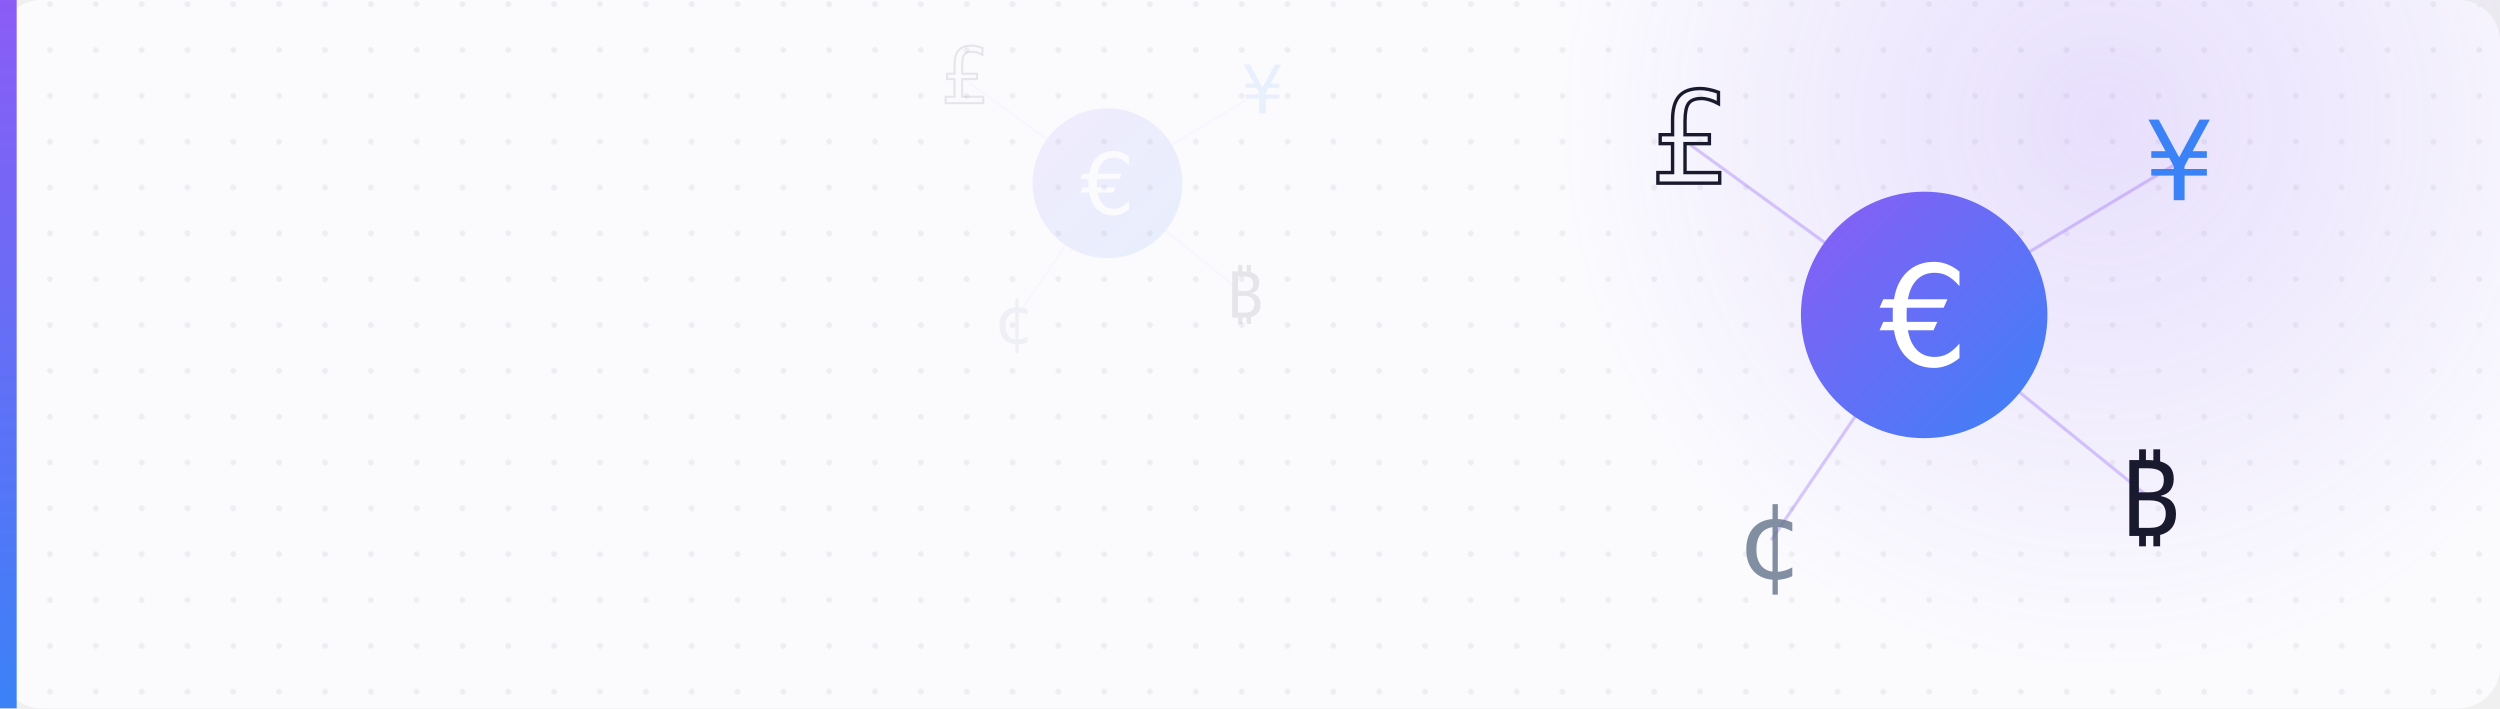
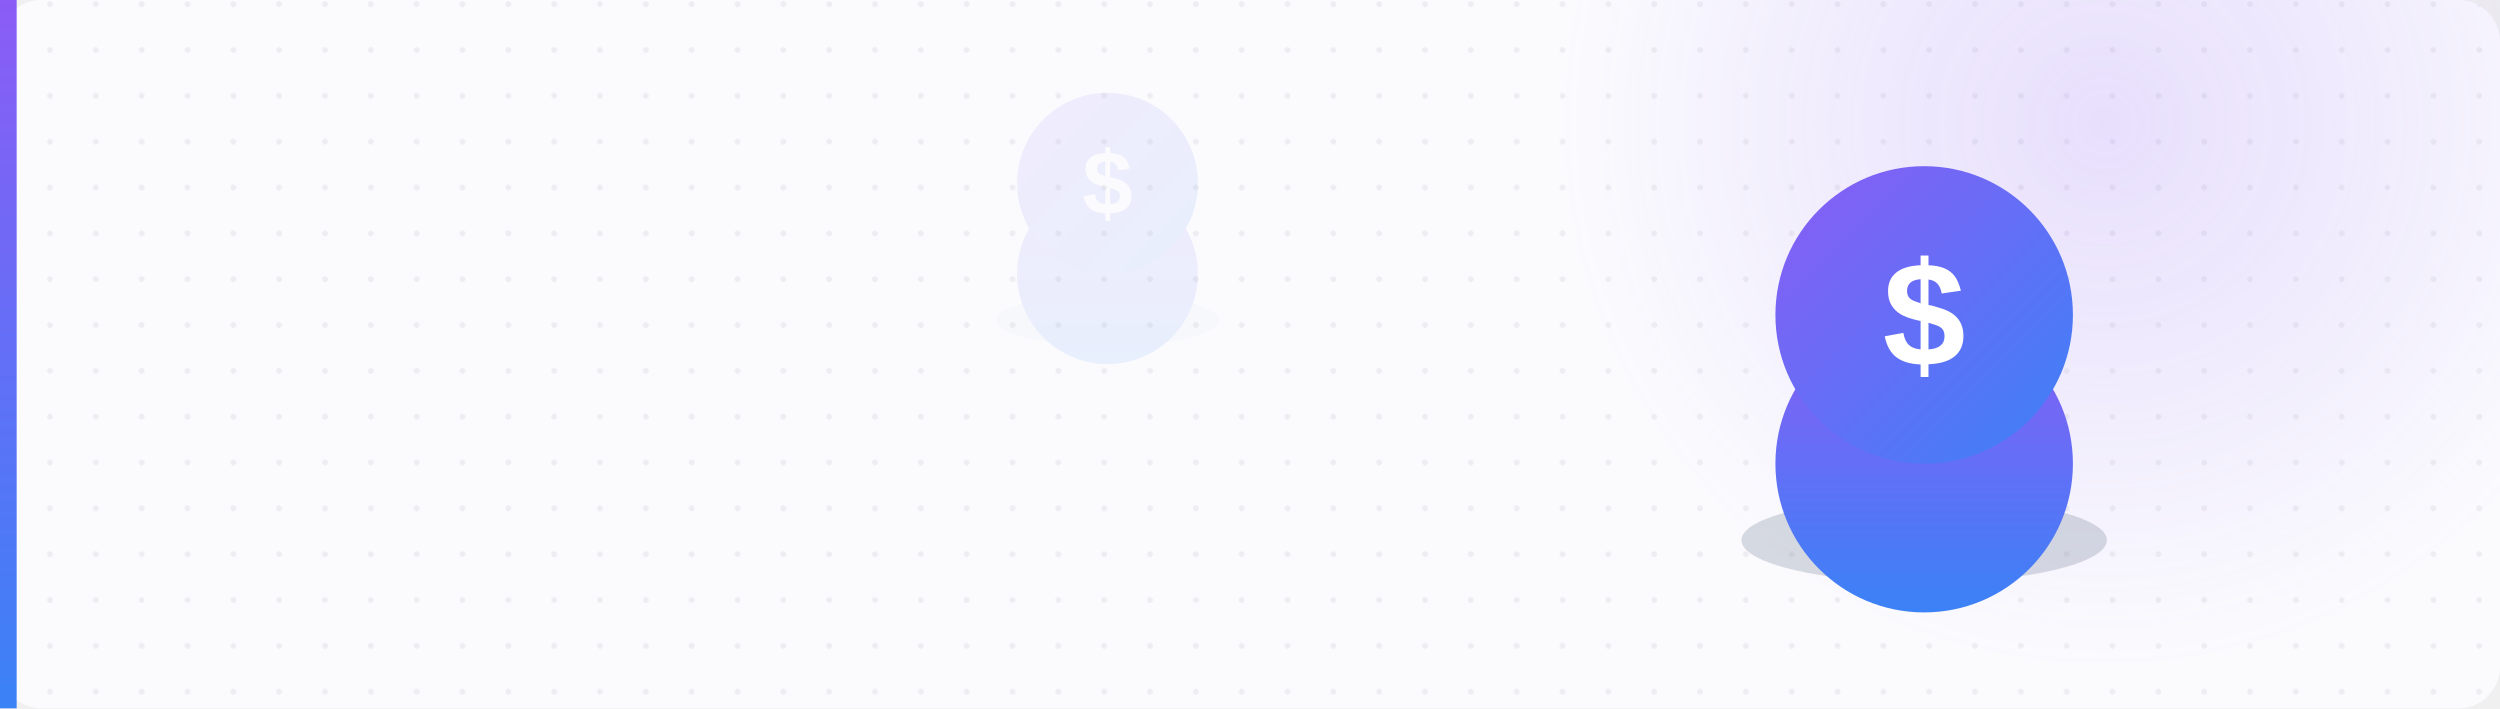
<svg xmlns="http://www.w3.org/2000/svg" viewBox="0 0 1200 340" width="1200" height="340" role="img">
  <defs>
    <linearGradient id="ghlibraryc" x1="0" y1="0" x2="1" y2="1">
      <stop offset="0" stop-color="#8b5cf6" />
      <stop offset="1" stop-color="#3b82f6" />
    </linearGradient>
    <linearGradient id="gvhlibraryc" x1="0" y1="0" x2="0" y2="1">
      <stop offset="0" stop-color="#8b5cf6" />
      <stop offset="1" stop-color="#3b82f6" />
    </linearGradient>
    <radialGradient id="glowhlibraryc" cx="0.5" cy="0.5" r="0.5">
      <stop offset="0" stop-color="#8b5cf6" stop-opacity="0.18" />
      <stop offset="1" stop-color="#8b5cf6" stop-opacity="0" />
    </radialGradient>
    <pattern id="dotshlibraryc" width="22" height="22" patternUnits="userSpaceOnUse">
      <circle cx="2" cy="2" r="1.4" fill="#1a1a2e" opacity="0.06" />
    </pattern>
  </defs>
  <rect width="1200" height="340" rx="20" fill="#FBFBFE" />
  <rect width="1200" height="340" rx="20" fill="url(#dotshlibraryc)" />
  <circle cx="1010" cy="60" r="260" fill="url(#glowhlibraryc)" />
  <rect x="0" y="0" width="8" height="340" fill="url(#gvhlibraryc)" />
  <g transform="translate(740 -10) scale(1.02)">
-     <g>
-       <line x1="180" y1="158" x2="70" y2="78" stroke="#8b5cf6" stroke-width="1.5" opacity="0.32" />
-       <line x1="180" y1="158" x2="300" y2="86" stroke="#8b5cf6" stroke-width="1.5" opacity="0.32" />
-       <line x1="180" y1="158" x2="108" y2="264" stroke="#8b5cf6" stroke-width="1.5" opacity="0.32" />
-       <line x1="180" y1="158" x2="286" y2="244" stroke="#8b5cf6" stroke-width="1.5" opacity="0.32" />
-     </g>
-     <text x="70" y="96" font-family="DejaVu Sans, sans-serif" font-size="60" fill="none" stroke="#1a1a2e" stroke-width="1.6" text-anchor="middle">£</text>
-     <text x="300" y="104" font-family="DejaVu Sans, sans-serif" font-size="52" fill="#3b82f6" text-anchor="middle">¥</text>
-     <text x="108" y="282" font-family="DejaVu Sans, sans-serif" font-size="50" fill="#64748b" text-anchor="middle" opacity="0.8">¢</text>
-     <text x="286" y="262" font-family="DejaVu Sans, sans-serif" font-size="50" fill="#1a1a2e" text-anchor="middle">₿</text>
-     <circle cx="180" cy="158" r="58" fill="url(#ghlibraryc)" />
-     <text x="180" y="182" font-family="DejaVu Sans, sans-serif" font-size="66" fill="#fff" text-anchor="middle">€</text>
+     <ellipse cx="180" cy="264" rx="86" ry="20" fill="#64748b" opacity="0.25" />
+     <circle cx="180" cy="228" r="70" fill="url(#gvhlibraryc)" />
+     <circle cx="180" cy="158" r="70" fill="url(#ghlibraryc)" />
+     <text x="180" y="182" font-family="Liberation Sans, DejaVu Sans, sans-serif" font-size="70" font-weight="700" fill="#fff" text-anchor="middle">$</text>
  </g>
  <g transform="translate(420 -10) scale(0.62)" opacity="0.10">
-     <g>
-       <line x1="180" y1="158" x2="70" y2="78" stroke="#8b5cf6" stroke-width="1.5" opacity="0.32" />
-       <line x1="180" y1="158" x2="300" y2="86" stroke="#8b5cf6" stroke-width="1.5" opacity="0.32" />
-       <line x1="180" y1="158" x2="108" y2="264" stroke="#8b5cf6" stroke-width="1.5" opacity="0.32" />
-       <line x1="180" y1="158" x2="286" y2="244" stroke="#8b5cf6" stroke-width="1.5" opacity="0.32" />
-     </g>
-     <text x="70" y="96" font-family="DejaVu Sans, sans-serif" font-size="60" fill="none" stroke="#1a1a2e" stroke-width="1.6" text-anchor="middle">£</text>
-     <text x="300" y="104" font-family="DejaVu Sans, sans-serif" font-size="52" fill="#3b82f6" text-anchor="middle">¥</text>
-     <text x="108" y="282" font-family="DejaVu Sans, sans-serif" font-size="50" fill="#64748b" text-anchor="middle" opacity="0.8">¢</text>
-     <text x="286" y="262" font-family="DejaVu Sans, sans-serif" font-size="50" fill="#1a1a2e" text-anchor="middle">₿</text>
-     <circle cx="180" cy="158" r="58" fill="url(#ghlibraryc)" />
-     <text x="180" y="182" font-family="DejaVu Sans, sans-serif" font-size="66" fill="#fff" text-anchor="middle">€</text>
+     <ellipse cx="180" cy="264" rx="86" ry="20" fill="#64748b" opacity="0.25" />
+     <circle cx="180" cy="228" r="70" fill="url(#gvhlibraryc)" />
+     <circle cx="180" cy="158" r="70" fill="url(#ghlibraryc)" />
+     <text x="180" y="182" font-family="Liberation Sans, DejaVu Sans, sans-serif" font-size="70" font-weight="700" fill="#fff" text-anchor="middle">$</text>
  </g>
</svg>
